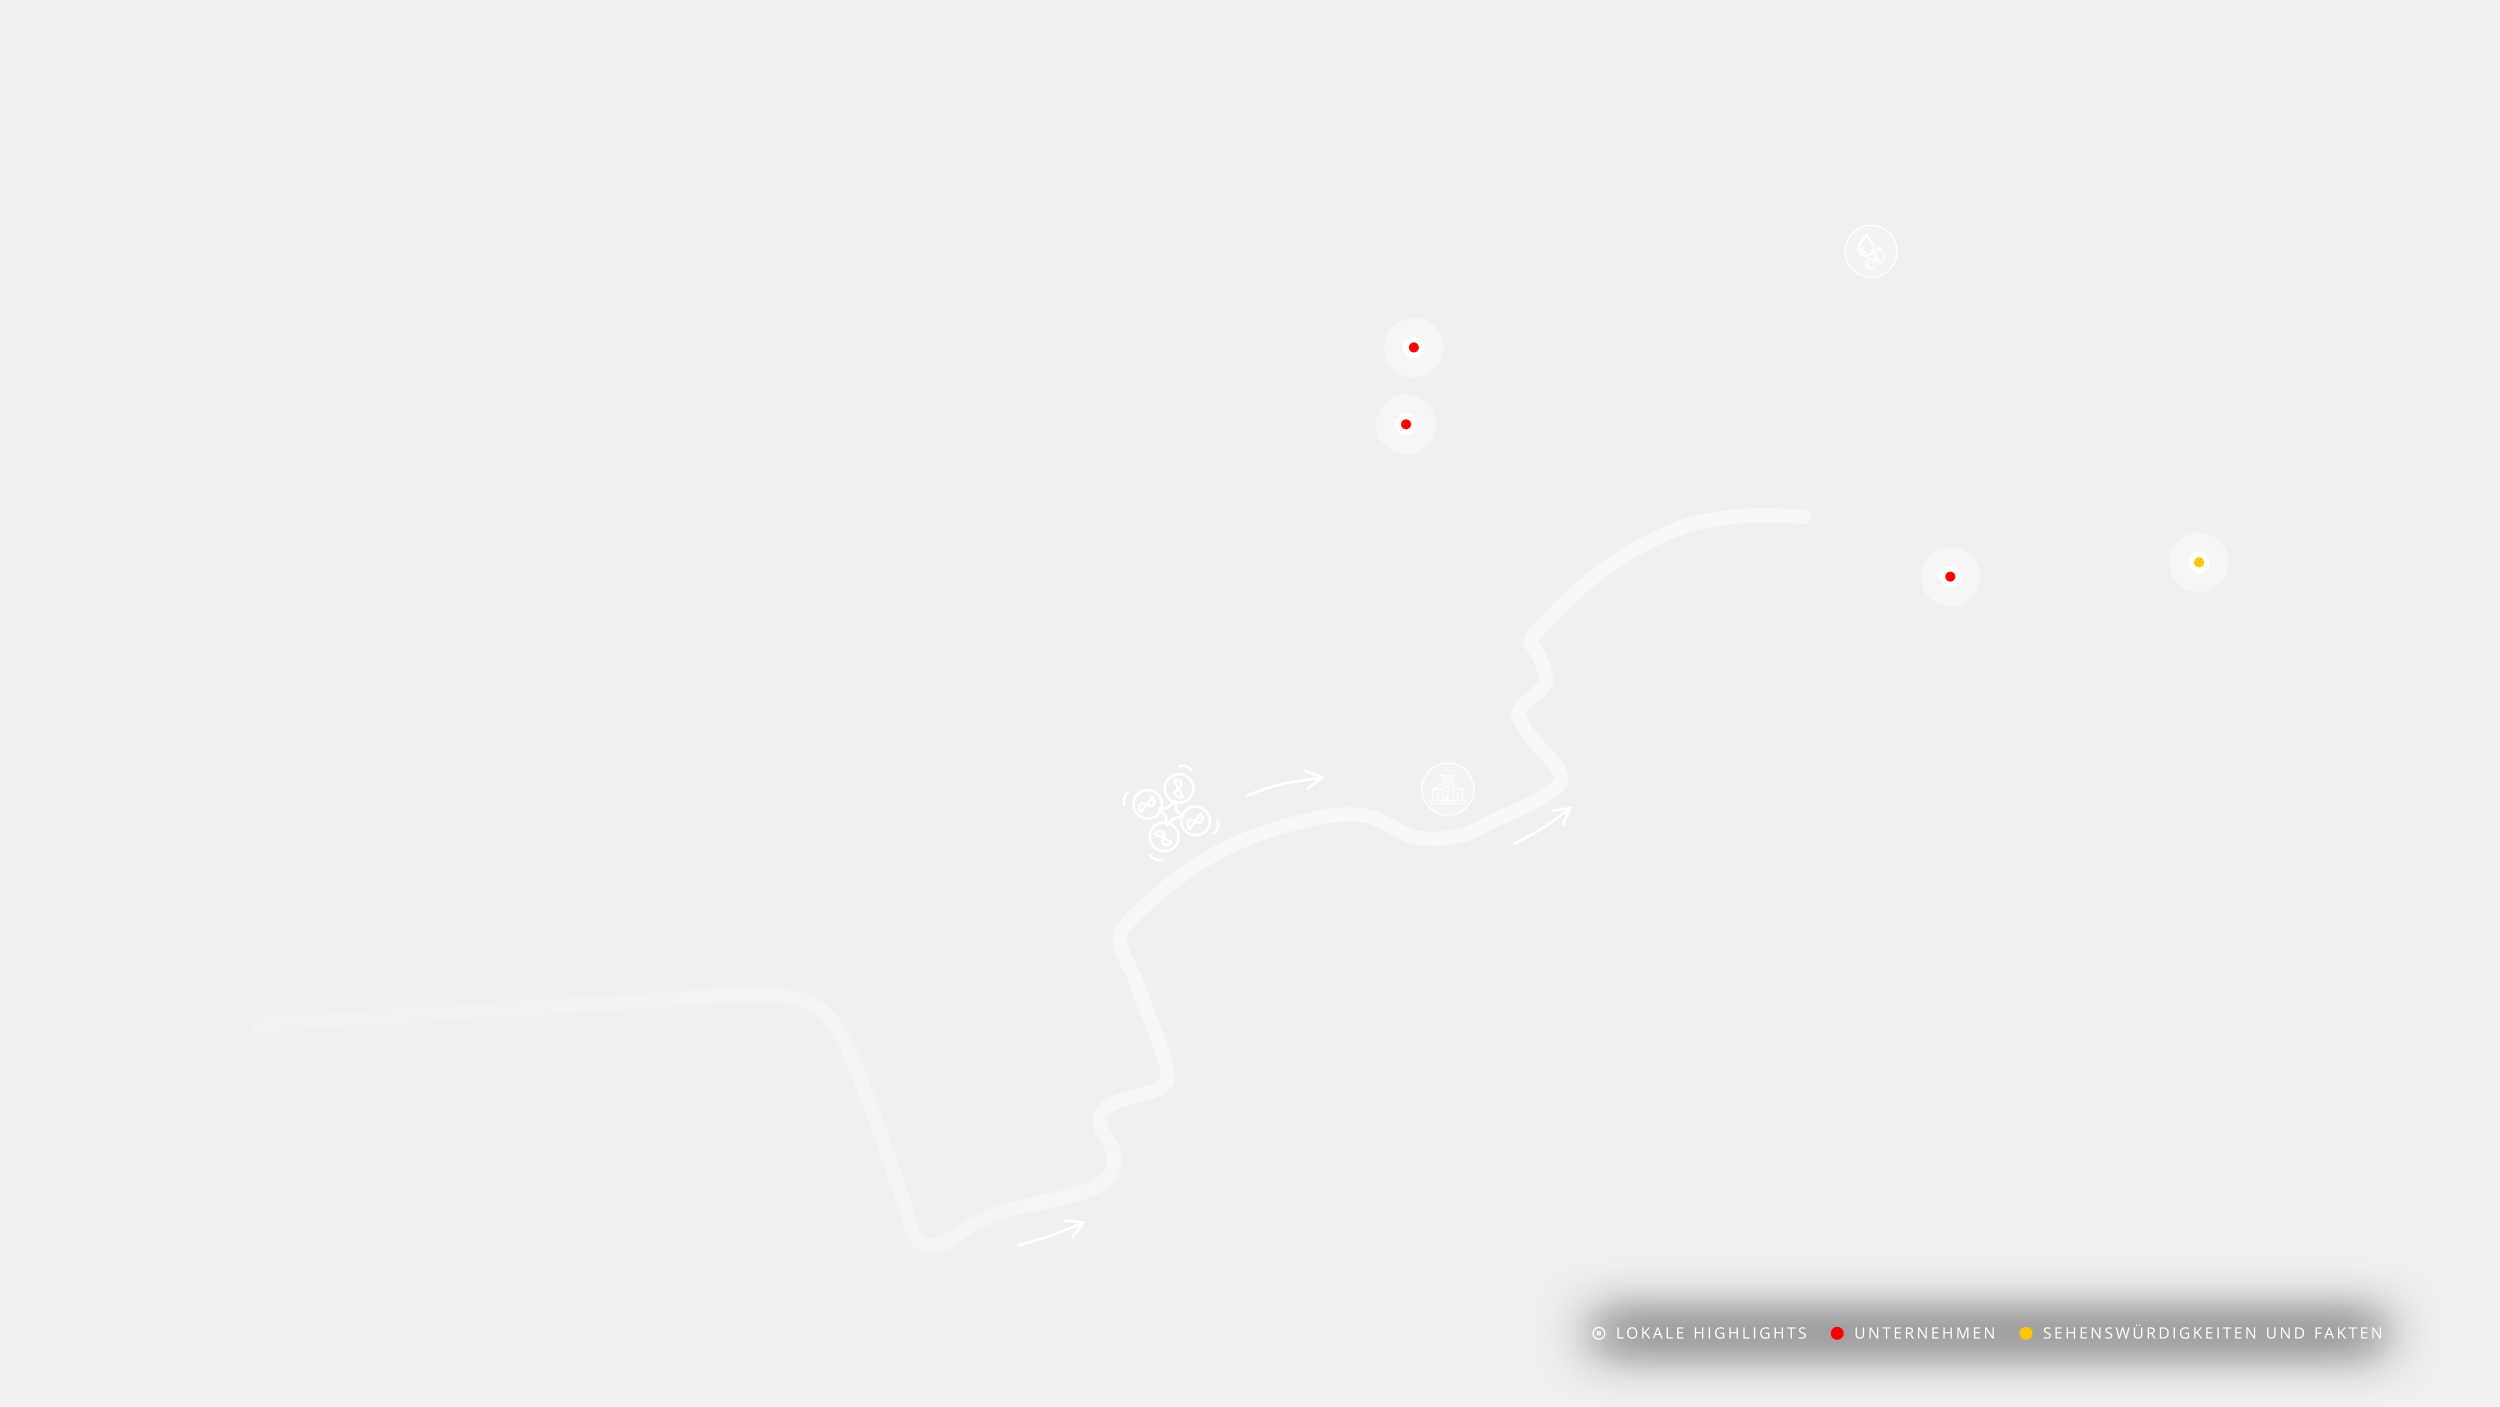
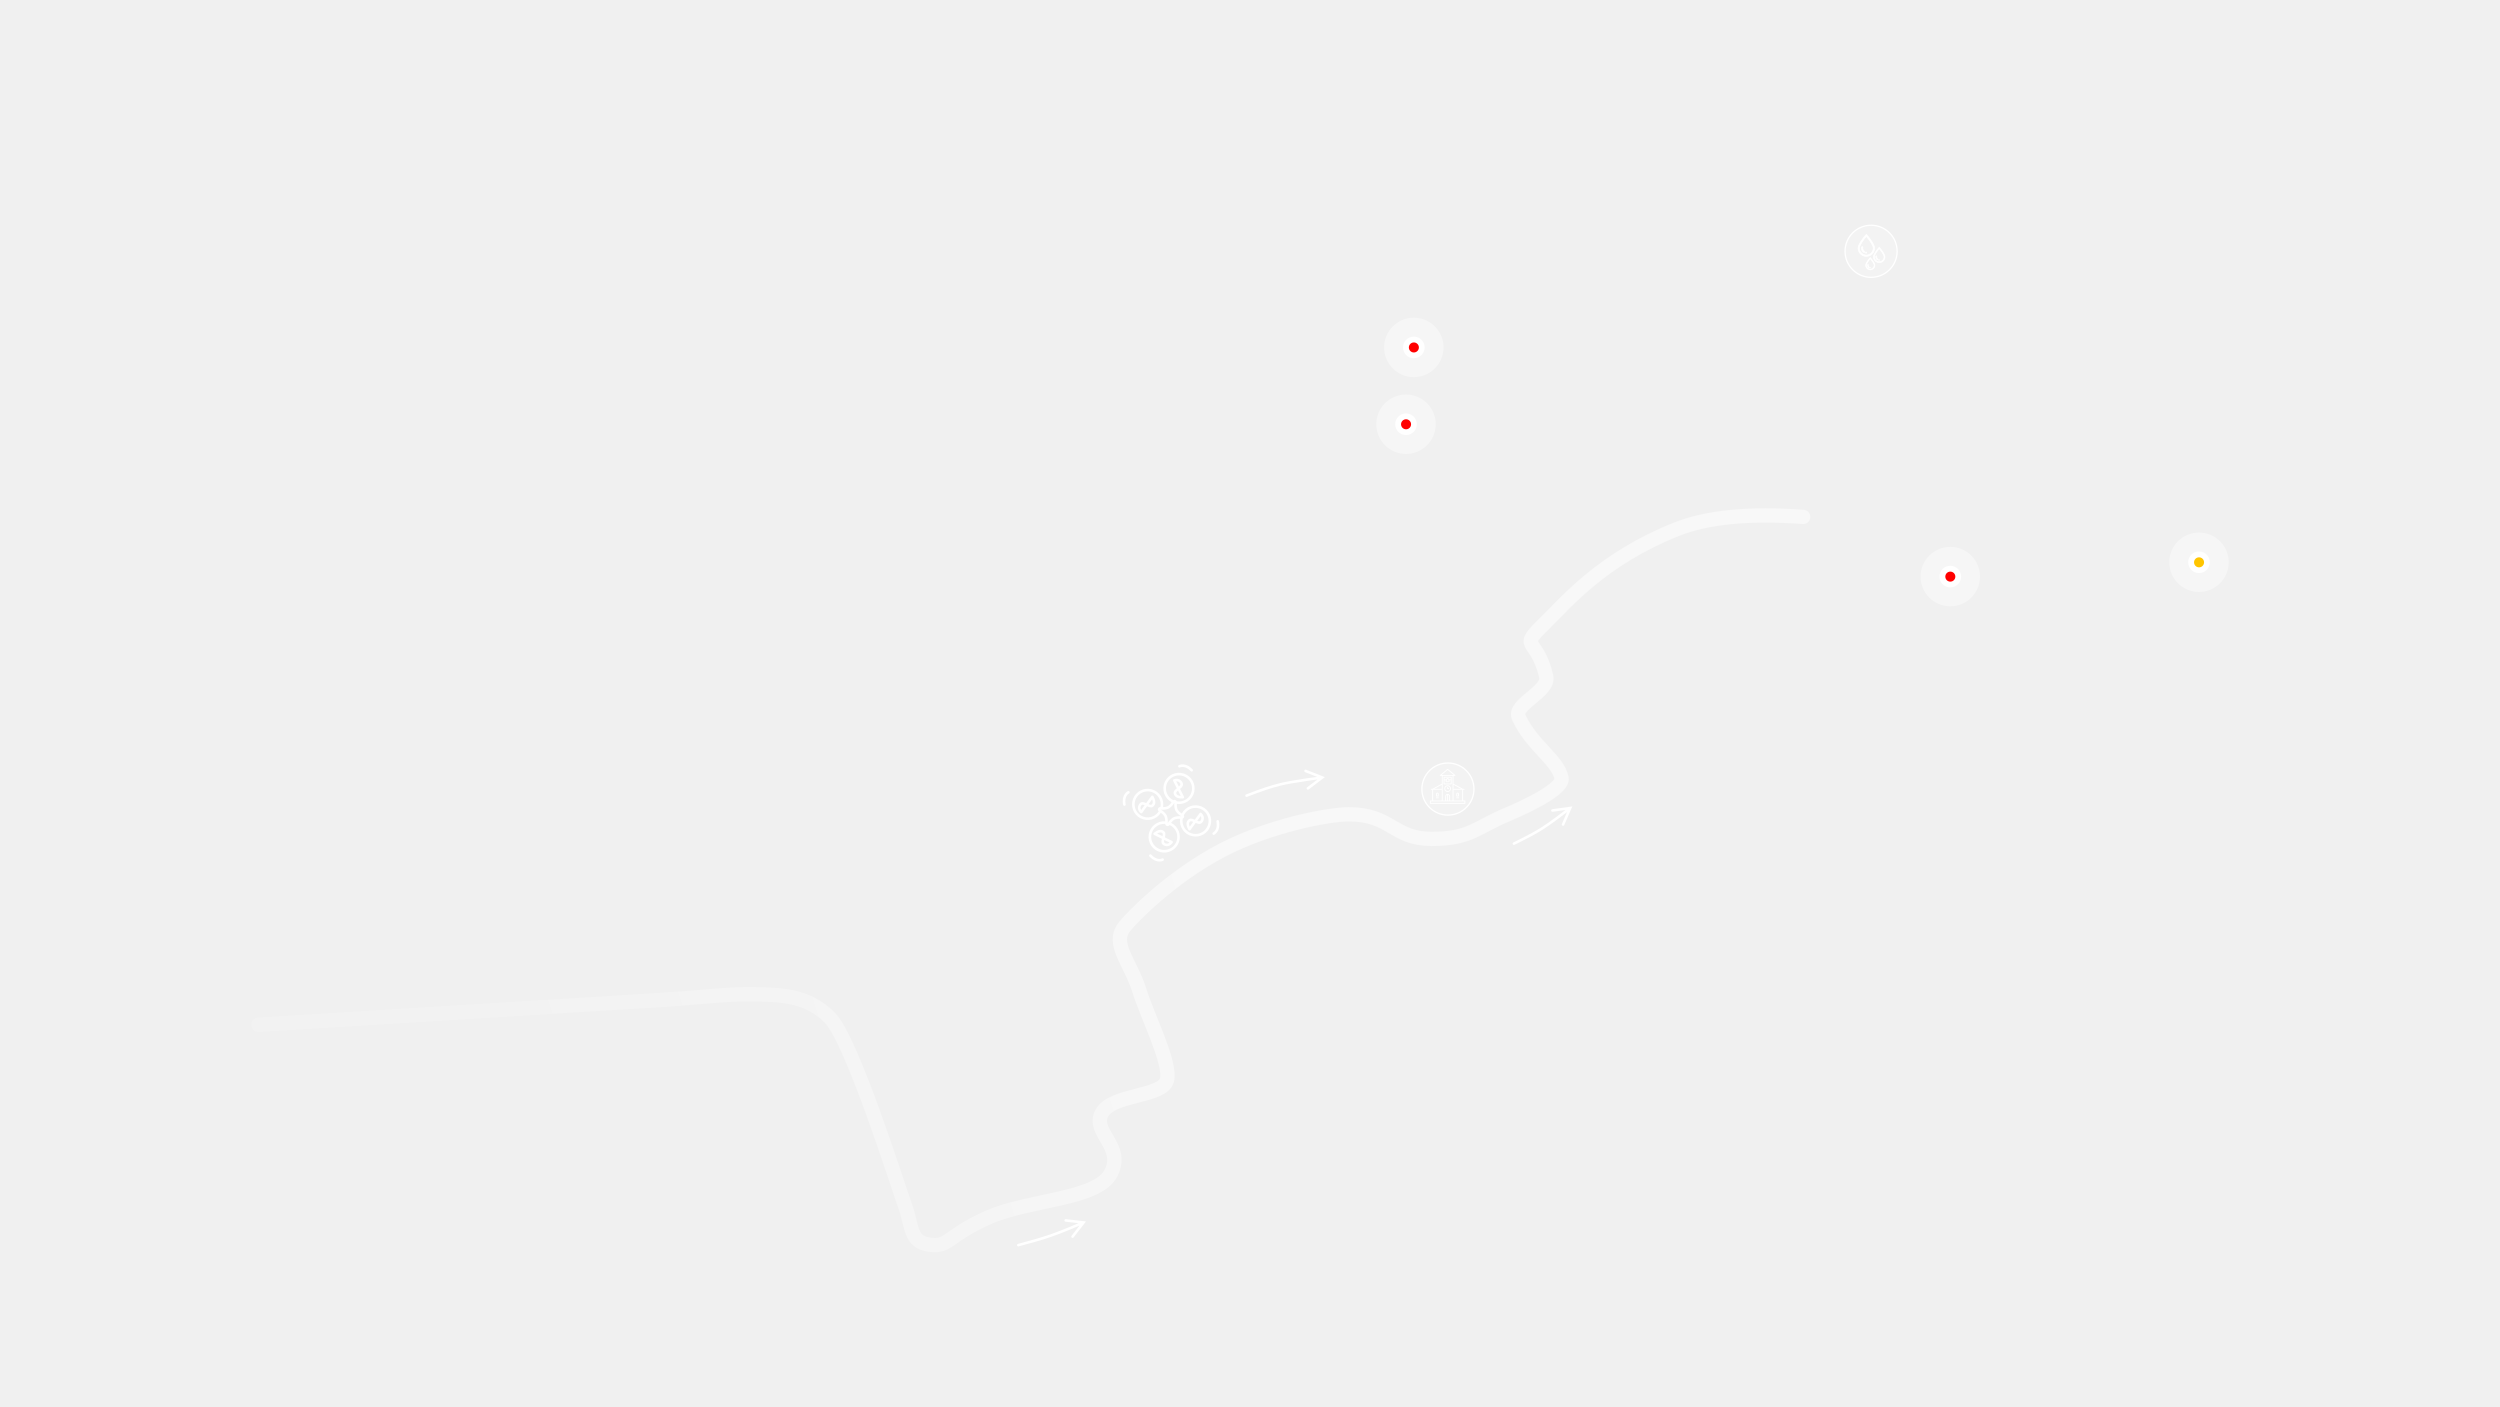
<svg xmlns="http://www.w3.org/2000/svg" width="1920px" height="1080px" preserveAspectRatio="xMidYMid slice" viewBox="0 0 1920 1080" version="1.1">
  <defs>
    <linearGradient x1="15.372%" y1="54.993%" x2="99.085%" y2="42.576%" id="linearGradient-1">
      <stop stop-color="#FFFFFF" stop-opacity="0.3" offset="0%" />
      <stop stop-color="#FFFFFF" offset="52.136%" />
      <stop stop-color="#FFFFFF" offset="100%" />
    </linearGradient>
    <linearGradient x1="50%" y1="0%" x2="50%" y2="100%" id="linearGradient-2">
      <stop stop-color="#000000" offset="0%" />
      <stop stop-color="#000000" offset="100%" />
    </linearGradient>
    <filter x="-9.9%" y="-352.9%" width="119.7%" height="805.9%" filterUnits="objectBoundingBox" id="filter-3">
      <feGaussianBlur stdDeviation="20" in="SourceGraphic" />
    </filter>
  </defs>
  <g id="Aarau-Copy" stroke="none" stroke-width="1" fill="none" fill-rule="evenodd">
    <g id="Drone" transform="translate(899.3499, 624.3499) rotate(63) translate(-899.3499, -624.3499) translate(869.3499, 594.3499)" fill="#FFFFFF" fill-rule="nonzero">
      <path d="M25.856,22.837 C29.402,17.728 28.462,10.758 23.69,6.77 C18.918,2.783 11.891,3.097 7.494,7.494 C3.097,11.891 2.783,18.918 6.77,23.69 C10.758,28.462 17.728,29.402 22.837,25.856 C23.613,27.114 24.096,28.53 24.248,30 C24.147,31.199 23.793,32.363 23.21,33.415 C18.279,29.705 11.338,30.34 7.162,34.883 C2.985,39.426 2.935,46.396 7.046,50.998 C11.156,55.6 18.087,56.335 23.071,52.696 C28.055,49.058 29.467,42.232 26.336,36.915 C27.458,36.266 28.709,35.869 30,35.752 C31.29,35.868 32.539,36.263 33.661,36.91 C30.511,42.238 31.917,49.087 36.911,52.744 C41.906,56.4 48.859,55.672 52.987,51.06 C57.115,46.447 57.071,39.456 52.885,34.896 C48.699,30.336 41.737,29.696 36.789,33.415 C36.206,32.363 35.853,31.199 35.752,30 C35.904,28.53 36.387,27.114 37.163,25.856 C42.272,29.402 49.242,28.462 53.23,23.69 C57.217,18.918 56.903,11.891 52.506,7.494 C48.109,3.097 41.082,2.783 36.31,6.77 C31.538,10.758 30.598,17.728 34.144,22.837 C32.887,23.613 31.47,24.096 30,24.248 C28.53,24.096 27.113,23.613 25.856,22.837 Z M6,16 C5.994,11.641 8.812,7.78 12.965,6.457 C17.119,5.135 21.651,6.655 24.166,10.214 C26.682,13.774 26.602,18.553 23.969,22.027 C23.444,21.99 22.928,22.183 22.556,22.556 C22.183,22.928 21.99,23.444 22.027,23.969 C19.003,26.263 14.94,26.646 11.542,24.956 C8.143,23.266 5.996,19.796 6,16 Z M16,53 C11.608,53.003 7.728,50.14 6.436,45.943 C5.144,41.745 6.741,37.196 10.374,34.728 C14.007,32.26 18.825,32.452 22.251,35.2 C21.925,35.78 21.93,36.489 22.264,37.065 C22.598,37.64 23.212,37.996 23.877,38 C24.116,37.994 24.351,37.942 24.57,37.848 C25.51,39.402 26.004,41.184 26,43 C25.994,48.52 21.52,52.994 16,53 L16,53 Z M36.369,35.958 L36.369,35.958 L36.009,36.172 L36.009,36.172 L36.369,35.958 Z M54,43 C53.999,47.226 51.342,50.996 47.361,52.416 C43.381,53.837 38.938,52.602 36.261,49.331 C33.585,46.061 33.253,41.461 35.433,37.84 C36.122,38.13 36.919,37.972 37.445,37.44 C38.042,36.848 38.165,35.927 37.745,35.199 C40.744,32.787 44.861,32.311 48.331,33.976 C51.801,35.641 54.006,39.151 54,43 Z M33.752,30 C33.942,32.065 34.639,34.052 35.782,35.782 C34.052,34.639 32.065,33.942 30,33.752 C27.935,33.942 25.948,34.639 24.218,35.782 C25.361,34.052 26.058,32.065 26.248,30 C26.059,27.935 25.361,25.948 24.218,24.218 C25.948,25.361 27.935,26.059 30,26.248 C32.065,26.058 34.052,25.361 35.782,24.218 C34.639,25.948 33.942,27.935 33.752,30 Z M44,6 C48.359,5.994 52.22,8.812 53.543,12.965 C54.865,17.119 53.345,21.651 49.786,24.166 C46.226,26.682 41.447,26.602 37.973,23.969 C38.01,23.443 37.817,22.928 37.444,22.555 C37.071,22.182 36.556,21.989 36.03,22.026 C33.737,19.002 33.355,14.94 35.045,11.542 C36.735,8.143 40.205,5.996 44,6 L44,6 Z" id="Shape" />
      <path d="M8.961,59.274 C9.113,58.743 8.806,58.19 8.275,58.038 C2.16,56.291 2,52.185 2,51.992 C1.998,51.44 1.548,50.994 0.996,50.996 C0.444,50.998 -0.002,51.448 -8.17282762e-06,52 C-8.17282762e-06,52.235 0.088,57.779 7.725,59.962 C7.815,59.987 7.907,60 8,60 C8.446,60 8.839,59.703 8.961,59.274 Z" id="Path" />
      <path d="M59,51 C58.448,51 58,51.448 58,52 C58,52.042 57.928,56.267 51.725,58.038 C51.245,58.174 50.938,58.644 51.008,59.139 C51.077,59.633 51.501,60.001 52,60 C52.093,60 52.185,59.987 52.275,59.962 C59.912,57.779 60,52.235 60,52 C60,51.448 59.552,51 59,51 Z" id="Path" />
      <path d="M52.275,0.038 C51.744,-0.114 51.19,0.194 51.038,0.725 C50.886,1.256 51.194,1.81 51.725,1.962 C57.84,3.709 58,7.815 58,8.008 C58.002,8.56 58.452,9.006 59.004,9.004 C59.556,9.002 60.002,8.552 60,8 C60,7.765 59.912,2.221 52.275,0.038 Z" id="Path" />
      <path d="M1,9 C1.552,9 2,8.552 2,8 C2,7.958 2.072,3.733 8.275,1.962 C8.806,1.81 9.114,1.256 8.962,0.725 C8.81,0.194 8.256,-0.114 7.725,0.038 C0.088,2.221 9.09494702e-13,7.765 9.09494702e-13,8 C9.09494702e-13,8.552 0.448,9 1,9 Z" id="Path" />
      <g id="figure" transform="translate(8.854875, 12.50147)">
        <g id="subgroup">
          <path d="M4.136,-1 C6.382,-0.972 7.273,0.248 7.871,2.938 L14.529,2.951 C15.264,2.953 15.747,3.721 15.428,4.384 C13.881,7.604 11.993,9.259 9.77,9.09 L9.561,9.069 C7.51,8.879 6.813,7.749 6.229,4.938 L-0.002,4.926 C-0.63,4.925 -1.101,4.352 -0.982,3.736 C-0.408,0.775 1.337,-0.887 4.136,-1 Z M12.841,4.948 L8.276,4.939 L8.304,5.057 C8.657,6.548 9.018,7.01 9.778,7.081 C10.742,7.202 11.706,6.625 12.659,5.229 L12.841,4.948 Z M4.164,0.999 C2.875,1.052 1.993,1.571 1.452,2.651 L1.36,2.848 L1.326,2.927 L5.817,2.936 L5.812,2.911 C5.479,1.606 5.1,1.106 4.394,1.015 L4.273,1.003 L4.164,0.999 Z" id="propeller" />
        </g>
      </g>
      <g id="figure" transform="translate(36.90782, 7.563271)">
        <g id="subgroup">
          <path d="M4.136,4 C6.382,4.028 7.273,5.248 7.871,7.938 L14.529,7.951 C15.264,7.953 15.747,8.721 15.428,9.384 C13.881,12.604 11.993,14.259 9.77,14.09 L9.561,14.069 C7.51,13.879 6.813,12.749 6.229,9.938 L-0.002,9.926 C-0.63,9.925 -1.101,9.352 -0.982,8.736 C-0.408,5.775 1.337,4.113 4.136,4 Z M12.841,9.948 L8.276,9.939 L8.304,10.057 C8.657,11.548 9.018,12.01 9.778,12.081 C10.742,12.202 11.706,11.625 12.659,10.229 L12.841,9.948 Z M4.164,5.999 C2.875,6.052 1.993,6.571 1.452,7.651 L1.36,7.848 L1.326,7.927 L5.817,7.936 L5.812,7.911 C5.479,6.606 5.1,6.106 4.394,6.015 L4.273,6.003 L4.164,5.999 Z" id="propeller" transform="translate(7.26392, 9.050782) rotate(63) translate(-7.26392, -9.050782) " />
        </g>
      </g>
      <g id="figure" transform="translate(36.02094, 35.99291)">
        <g id="subgroup" transform="translate(0, -0)">
          <path d="M5.136,3 C7.382,3.028 8.273,4.248 8.871,6.938 L15.529,6.951 C16.264,6.953 16.747,7.721 16.428,8.384 C14.881,11.604 12.993,13.259 10.77,13.09 L10.561,13.069 C8.51,12.879 7.813,11.749 7.229,8.938 L0.998,8.926 C0.37,8.925 -0.101,8.352 0.018,7.736 C0.592,4.775 2.337,3.113 5.136,3 Z M13.841,8.948 L9.276,8.939 L9.304,9.057 C9.657,10.548 10.018,11.01 10.778,11.081 C11.742,11.202 12.706,10.625 13.659,9.229 L13.841,8.948 Z M5.164,4.999 C3.875,5.052 2.993,5.571 2.452,6.651 L2.36,6.848 L2.326,6.927 L6.817,6.936 L6.812,6.911 C6.479,5.606 6.1,5.106 5.394,5.015 L5.273,5.003 L5.164,4.999 Z" id="propeller" transform="translate(8.26392, 8.050782) rotate(143) translate(-8.26392, -8.050782) " />
        </g>
      </g>
      <g id="figure" transform="translate(7.554473, 33.53382)">
        <g id="subgroup">
          <path d="M5.136,5 C7.382,5.028 8.273,6.248 8.871,8.938 L15.529,8.951 C16.264,8.953 16.747,9.721 16.428,10.384 C14.881,13.604 12.993,15.259 10.77,15.09 L10.561,15.069 C8.51,14.879 7.813,13.749 7.229,10.938 L0.998,10.926 C0.37,10.925 -0.101,10.352 0.018,9.736 C0.592,6.775 2.337,5.113 5.136,5 Z M13.841,10.948 L9.276,10.939 L9.304,11.057 C9.657,12.548 10.018,13.01 10.778,13.081 C11.742,13.202 12.706,12.625 13.659,11.229 L13.841,10.948 Z M5.164,6.999 C3.875,7.052 2.993,7.571 2.452,8.651 L2.36,8.848 L2.326,8.927 L6.817,8.936 L6.812,8.911 C6.479,7.606 6.1,7.106 5.394,7.015 L5.273,7.003 L5.164,6.999 Z" id="propeller" transform="translate(8.26392, 10.05078) rotate(243) translate(-8.26392, -10.05078) " />
        </g>
      </g>
    </g>
    <path d="M198.528,787.027 C286.807,781.585 350.105,777.683 388.422,775.322 C445.897,771.779 465.745,770.556 503.372,768.236 C540.999,765.917 558.825,763.184 578.626,763.598 C598.428,764.011 619.891,763.87 637.216,781.508 C654.541,799.147 689.32,910.136 695.125,926.261 C700.93,942.386 698.568,953.748 713.771,955.914 C728.975,958.081 726.652,949.544 758.352,935.273 C790.053,921.002 842.65,921.582 853.254,900.895 C863.858,880.208 838.237,869.746 846.205,854.895 C854.172,840.044 893.154,842.617 896.281,829.356 C899.408,816.095 881.246,780.864 874.865,760.236 C868.484,739.609 853.254,724.854 863.544,711.76 C868.912,704.93 898.994,673.645 938.523,653 C974.763,634.072 1020.165,625.373 1035.844,625.373 C1068.626,625.373 1069.714,644.274 1099.49,644.274 C1129.267,644.274 1133.626,635.472 1157.99,625.373 C1160.114,624.493 1201.271,607.348 1199.274,597.548 C1196.409,583.493 1176.786,573.145 1166.414,551 C1161.648,540.825 1190.182,531.238 1187.495,519.523 C1180.148,487.495 1164.609,499.765 1188,476.99 C1202.687,462.69 1230.484,429.177 1287.478,406.5 C1311.107,397.098 1343.562,393.932 1384.845,397" id="flying-path" stroke="url(#linearGradient-1)" stroke-width="11" opacity="0.5" stroke-linecap="round" />
    <g id="enterprise-interiors-filter" transform="translate(1475, 420)">
      <circle id="Oval" fill="#FFFFFF" opacity="0.4" cx="22.821" cy="22.821" r="22.821" />
      <circle id="Oval-Copy-6" fill="#FFFFFF" cx="22.821" cy="22.821" r="8.299" />
      <circle id="Oval-Copy-10" fill="#FF0000" cx="22.85" cy="22.85" r="3.85" />
    </g>
    <g id="enterprise-infrastructure-filter" transform="translate(1057, 303)">
      <circle id="Oval" fill="#FFFFFF" opacity="0.4" cx="22.821" cy="22.821" r="22.821" />
      <circle id="Oval-Copy-6" fill="#FFFFFF" cx="22.821" cy="22.821" r="8.299" />
      <circle id="Oval-Copy-7" fill="#FF0000" cx="22.85" cy="22.85" r="3.85" />
    </g>
    <g id="enterprise-construction-filter" transform="translate(1063, 244)">
      <circle id="Oval" fill="#FFFFFF" opacity="0.4" cx="22.821" cy="22.821" r="22.821" />
      <circle id="Oval-Copy-6" fill="#FFFFFF" cx="22.821" cy="22.821" r="8.299" />
      <circle id="Oval-Copy-8" fill="#FF0000" cx="22.85" cy="22.85" r="3.85" />
    </g>
    <g id="poi-education-filter" transform="translate(1666, 409)">
      <circle id="Oval" fill="#FFFFFF" opacity="0.4" cx="22.821" cy="22.821" r="22.821" />
      <circle id="Oval-Copy-6" fill="#FFFFFF" cx="22.821" cy="22.821" r="8.299" />
      <circle id="Oval-Copy-11" fill="#FFC500" cx="22.873" cy="22.873" r="3.85" />
    </g>
    <g id="all-highlights-filter" transform="translate(1092, 173)" fill="#FFFFFF">
      <g id="figure_2" transform="translate(0, 413)">
        <circle id="Oval" stroke="#FFFFFF" fill-opacity="0.2" cx="20" cy="20" r="20" />
        <path d="M33.045,28.771 L31.632,28.771 L31.632,20.537 L32.39,20.537 C32.597,20.537 32.735,20.399 32.735,20.192 C32.735,19.986 32.597,19.848 32.39,19.848 L31.529,19.848 C31.494,19.848 31.494,19.813 31.46,19.813 L24.466,16.024 C24.397,15.989 24.328,15.989 24.26,15.989 L24.26,9.891 L25.431,9.891 C25.569,9.891 25.707,9.788 25.741,9.65 C25.775,9.512 25.741,9.375 25.638,9.271 L20.125,4.689 C20.036,4.624 19.921,4.591 19.781,4.591 C19.641,4.591 19.526,4.624 19.436,4.689 L13.924,9.271 C13.821,9.375 13.786,9.512 13.821,9.65 C13.855,9.788 13.993,9.891 14.131,9.891 L15.302,9.891 L15.302,15.989 C15.233,15.989 15.164,15.989 15.095,16.024 L8.102,19.813 C8.067,19.813 8.067,19.848 8.033,19.848 L7.171,19.848 C6.965,19.848 6.827,19.986 6.827,20.192 C6.827,20.399 6.965,20.537 7.171,20.537 L7.929,20.537 L7.929,28.771 L6.517,28.771 C6.31,28.771 6.172,28.909 6.172,29.116 L6.172,31.01 C6.172,31.217 6.31,31.355 6.517,31.355 L33.045,31.355 C33.252,31.355 33.389,31.217 33.389,31.01 L33.389,29.116 C33.389,28.943 33.252,28.771 33.045,28.771 Z M30.943,28.771 L24.26,28.771 L24.26,20.537 L30.943,20.537 L30.943,28.771 Z M30.082,19.848 L24.26,19.848 L24.26,16.678 L30.082,19.848 Z M19.781,5.309 L24.466,9.202 L15.095,9.202 L19.781,5.309 Z M23.571,9.891 L23.571,28.771 L21.641,28.771 L21.641,25.601 C21.641,24.568 20.814,23.741 19.781,23.741 C18.747,23.741 17.92,24.568 17.92,25.601 L17.92,28.771 L15.991,28.771 L15.991,9.891 L23.571,9.891 Z M19.436,28.771 L18.609,28.771 L18.609,25.601 C18.609,25.085 18.954,24.637 19.436,24.499 L19.436,28.771 Z M20.125,24.499 C20.608,24.637 20.952,25.085 20.952,25.601 L20.952,28.771 L20.125,28.771 L20.125,24.499 Z M15.302,16.678 L15.302,19.848 L9.48,19.848 L15.302,16.678 Z M8.618,20.537 L15.302,20.537 L15.302,28.771 L8.618,28.771 L8.618,20.537 Z M32.7,30.666 L6.861,30.666 L6.861,29.46 L32.7,29.46 L32.7,30.666 Z" id="Shape" fill-rule="nonzero" />
        <path d="M19.781,17.092 C18.368,17.092 17.197,18.263 17.197,19.676 C17.197,21.088 18.368,22.26 19.781,22.26 C21.193,22.26 22.365,21.088 22.365,19.676 C22.365,18.263 21.193,17.092 19.781,17.092 Z M19.781,21.571 C18.747,21.571 17.886,20.709 17.886,19.676 C17.886,18.642 18.747,17.781 19.781,17.781 C20.814,17.781 21.676,18.642 21.676,19.676 C21.676,20.709 20.814,21.571 19.781,21.571 Z" id="Shape" fill-rule="nonzero" />
        <path d="M20.573,19.331 L20.125,19.331 L20.125,18.78 C20.125,18.573 19.988,18.435 19.781,18.435 C19.574,18.435 19.436,18.573 19.436,18.78 L19.436,19.676 C19.436,19.882 19.574,20.02 19.781,20.02 L20.573,20.02 C20.78,20.02 20.918,19.882 20.918,19.676 C20.918,19.469 20.745,19.331 20.573,19.331 Z" id="Path" fill-rule="nonzero" />
        <path d="M17.025,16.403 L22.537,16.403 C22.744,16.403 22.881,16.265 22.881,16.058 L22.881,10.89 C22.881,10.684 22.744,10.546 22.537,10.546 L17.025,10.546 C16.818,10.546 16.68,10.684 16.68,10.89 L16.68,16.058 C16.68,16.265 16.818,16.403 17.025,16.403 Z M17.369,15.714 L17.369,13.268 L18.403,13.268 L18.23,13.784 C18.162,14.026 18.196,14.232 18.334,14.439 C18.472,14.611 18.678,14.749 18.919,14.749 L20.573,14.749 C20.814,14.749 21.021,14.646 21.159,14.439 C21.297,14.267 21.331,14.026 21.262,13.784 L21.159,13.268 L22.192,13.268 L22.192,15.714 L17.369,15.714 Z M20.366,12.958 C20.366,12.992 20.366,12.992 20.366,13.026 L20.642,13.991 C20.642,13.991 20.642,14.026 20.642,14.026 C20.642,14.026 20.608,14.06 20.608,14.06 L18.954,14.06 C18.954,14.06 18.919,14.06 18.919,14.026 C18.919,14.026 18.919,13.991 18.919,13.991 L19.195,13.026 C19.195,12.992 19.195,12.992 19.195,12.958 C19.195,12.923 19.23,12.889 19.23,12.854 C19.23,12.544 19.471,12.303 19.781,12.303 C20.091,12.303 20.332,12.544 20.332,12.854 C20.332,12.889 20.332,12.923 20.366,12.958 Z M22.192,11.235 L22.192,12.579 L20.987,12.579 C20.849,12.027 20.366,11.614 19.781,11.614 C19.195,11.614 18.713,12.027 18.575,12.579 L17.369,12.579 L17.369,11.235 L22.192,11.235 Z" id="Shape" fill-rule="nonzero" />
        <path d="M11.202,25.739 L12.58,25.739 C12.787,25.739 12.925,25.601 12.925,25.395 L12.925,23.775 C12.925,23.19 12.477,22.742 11.891,22.742 C11.306,22.742 10.858,23.19 10.858,23.775 L10.858,25.395 C10.858,25.567 10.996,25.739 11.202,25.739 Z M11.547,23.775 C11.547,23.569 11.685,23.431 11.891,23.431 C12.098,23.431 12.236,23.569 12.236,23.775 L12.236,25.05 L11.547,25.05 L11.547,23.775 Z" id="Shape" fill-rule="nonzero" />
        <path d="M26.74,25.739 L28.118,25.739 C28.325,25.739 28.463,25.601 28.463,25.395 L28.463,23.775 C28.463,23.19 28.015,22.742 27.429,22.742 C26.843,22.742 26.396,23.19 26.396,23.775 L26.396,25.395 C26.396,25.567 26.568,25.739 26.74,25.739 Z M27.085,23.775 C27.085,23.569 27.222,23.431 27.429,23.431 C27.636,23.431 27.774,23.569 27.774,23.775 L27.774,25.05 L27.085,25.05 L27.085,23.775 Z" id="Shape" fill-rule="nonzero" />
        <path d="M12.649,26.394 L11.099,26.394 C10.892,26.394 10.754,26.532 10.754,26.738 C10.754,26.945 10.892,27.083 11.099,27.083 L12.649,27.083 C12.856,27.083 12.994,26.945 12.994,26.738 C12.994,26.532 12.821,26.394 12.649,26.394 Z" id="Path" fill-rule="nonzero" />
        <path d="M28.222,26.394 L26.671,26.394 C26.464,26.394 26.327,26.532 26.327,26.738 C26.327,26.945 26.464,27.083 26.671,27.083 L28.222,27.083 C28.428,27.083 28.566,26.945 28.566,26.738 C28.566,26.532 28.428,26.394 28.222,26.394 Z" id="Path" fill-rule="nonzero" />
      </g>
      <g id="figure_1" transform="translate(325, 0)" stroke="#FFFFFF">
        <circle id="Oval" fill-opacity="0.2" cx="20" cy="20" r="20" />
        <path d="M15.747,20.647 C15.652,20.739 15.598,20.869 15.598,21.003 C15.598,21.136 15.652,21.264 15.747,21.359 C15.842,21.454 15.97,21.508 16.103,21.508 C16.24,21.508 16.365,21.454 16.46,21.359 C16.555,21.264 16.608,21.14 16.608,21.003 C16.608,20.869 16.555,20.738 16.46,20.647 C16.273,20.457 15.934,20.46 15.747,20.647 Z" id="Path" stroke-width="0.5" fill-rule="nonzero" />
        <path d="M14.88,20.04 C14.589,19.847 14.337,19.603 14.133,19.316 C13.66,18.652 13.494,17.813 13.676,17.013 C13.738,16.741 13.568,16.47 13.297,16.408 C13.026,16.346 12.754,16.516 12.692,16.788 C12.445,17.869 12.671,19.004 13.31,19.902 C13.587,20.29 13.927,20.62 14.322,20.882 C14.408,20.939 14.505,20.966 14.601,20.966 C14.764,20.966 14.925,20.886 15.022,20.74 C15.176,20.508 15.113,20.195 14.88,20.04 Z" id="Path" stroke-width="0.5" fill-rule="nonzero" />
        <path d="M16.346,7 L15.969,7.424 C15.725,7.698 10,14.174 10,17.553 C10,21.052 12.847,23.898 16.346,23.898 C19.844,23.898 22.691,21.052 22.691,17.553 C22.691,14.174 16.967,7.698 16.723,7.424 L16.346,7 Z M16.346,22.888 C13.404,22.888 11.01,20.495 11.01,17.553 C11.01,15.243 14.566,10.609 16.346,8.528 C18.126,10.609 21.681,15.242 21.681,17.553 C21.681,20.495 19.288,22.888 16.346,22.888 Z" id="Shape" stroke-width="0.5" fill-rule="nonzero" />
        <path d="M25.823,26.423 C25.756,26.488 25.719,26.579 25.719,26.673 C25.719,26.766 25.756,26.856 25.823,26.922 C25.889,26.989 25.979,27.026 26.072,27.026 C26.168,27.026 26.255,26.989 26.322,26.922 C26.388,26.856 26.426,26.769 26.426,26.673 C26.426,26.579 26.388,26.488 26.322,26.423 C26.191,26.291 25.954,26.293 25.823,26.423 Z" id="Path" stroke-width="0.5" fill-rule="nonzero" />
        <path d="M25.216,25.999 C25.012,25.864 24.836,25.693 24.693,25.492 C24.362,25.028 24.245,24.44 24.373,23.88 C24.417,23.69 24.298,23.5 24.108,23.457 C23.918,23.413 23.728,23.532 23.684,23.722 C23.512,24.479 23.669,25.274 24.117,25.902 C24.311,26.174 24.549,26.405 24.825,26.588 C24.886,26.628 24.953,26.647 25.02,26.647 C25.135,26.647 25.248,26.591 25.315,26.489 C25.423,26.326 25.379,26.107 25.216,25.999 Z" id="Path" stroke-width="0.5" fill-rule="nonzero" />
        <path d="M26.242,16.871 L25.978,17.168 C25.807,17.36 21.8,21.892 21.8,24.258 C21.8,26.707 23.793,28.7 26.242,28.7 C28.691,28.7 30.683,26.707 30.683,24.258 C30.683,21.892 26.677,17.36 26.506,17.168 L26.242,16.871 Z M26.242,27.993 C24.183,27.993 22.507,26.317 22.507,24.258 C22.507,22.641 24.996,19.397 26.242,17.941 C27.488,19.397 29.977,22.64 29.977,24.258 C29.977,26.317 28.301,27.993 26.242,27.993 Z" id="Shape" stroke-width="0.5" fill-rule="nonzero" />
        <path d="M19.041,32.419 C18.988,32.471 18.958,32.544 18.958,32.619 C18.958,32.694 18.988,32.765 19.041,32.818 C19.094,32.872 19.166,32.902 19.24,32.902 C19.317,32.902 19.387,32.872 19.44,32.818 C19.493,32.765 19.523,32.695 19.523,32.619 C19.523,32.544 19.493,32.471 19.44,32.419 C19.335,32.313 19.146,32.315 19.041,32.419 Z" id="Path" stroke-width="0.5" fill-rule="nonzero" />
        <path d="M18.555,32.08 C18.392,31.972 18.251,31.835 18.137,31.674 C17.872,31.303 17.779,30.832 17.881,30.385 C17.916,30.232 17.821,30.081 17.669,30.046 C17.517,30.011 17.365,30.106 17.33,30.259 C17.192,30.864 17.318,31.499 17.676,32.002 C17.831,32.22 18.022,32.404 18.243,32.551 C18.291,32.583 18.345,32.598 18.399,32.598 C18.491,32.598 18.581,32.554 18.635,32.472 C18.721,32.342 18.686,32.166 18.555,32.08 Z" id="Path" stroke-width="0.5" fill-rule="nonzero" />
        <path d="M19.376,24.777 L19.165,25.015 C19.029,25.168 15.823,28.795 15.823,30.687 C15.823,32.646 17.417,34.24 19.376,34.24 C21.335,34.24 22.929,32.646 22.929,30.687 C22.929,28.795 19.724,25.168 19.587,25.015 L19.376,24.777 Z M19.376,33.675 C17.729,33.675 16.388,32.334 16.388,30.687 C16.388,29.393 18.379,26.799 19.376,25.633 C20.373,26.798 22.364,29.393 22.364,30.687 C22.364,32.335 21.024,33.675 19.376,33.675 Z" id="Shape" stroke-width="0.5" fill-rule="nonzero" />
      </g>
    </g>
-     <g id="legend" transform="translate(1223, 1015)">
-       <rect id="legend_bg" fill="url(#linearGradient-2)" filter="url(#filter-3)" x="0" y="0" width="609" height="17" />
-       <g id="highlights">
-         <circle id="Oval" stroke="#FFFFFF" cx="5" cy="9" r="4.5" />
-         <rect id="Rectangle" stroke="#FFFFFF" x="4" y="8" width="2" height="2" />
-         <text id="LOKALE-HIGHLIGHTS" font-family="OpenSans-Regular, Open Sans" font-size="12" font-weight="normal" letter-spacing="1.875" fill="#FFFFFF">
-           <tspan x="18" y="13">LOKALE HIGHLIGHTS</tspan>
-         </text>
-       </g>
-       <g id="companies" transform="translate(183, 0)">
-         <circle id="Oval-Copy-8" fill="#FF0000" cx="5" cy="9" r="5" />
-         <text id="UNTERNEHMEN" font-family="OpenSans-Regular, Open Sans" font-size="12" font-weight="normal" letter-spacing="1.875" fill="#FFFFFF">
-           <tspan x="18" y="13">UNTERNEHMEN</tspan>
-         </text>
-       </g>
-       <g id="POIs" transform="translate(328, 0)">
-         <circle id="Oval-Copy-8" fill="#FFC500" cx="5" cy="9" r="5" />
-         <text id="sehenswürdigkeiten-U" font-family="OpenSans-Regular, Open Sans" font-size="12" font-weight="normal" letter-spacing="1.875" fill="#FFFFFF">
-           <tspan x="18" y="13">SEHENSWÜRDIGKEITEN UND FAKTEN</tspan>
-         </text>
-       </g>
-     </g>
    <path id="Path-7" d="M818.487,936.292 L818.603,936.299 L832.282,937.869 L834.048,938.072 L832.958,939.476 L824.513,950.35 C824.174,950.786 823.546,950.865 823.109,950.527 C822.707,950.214 822.608,949.655 822.862,949.227 L822.933,949.124 L829.034,941.265 L821.574,944.403 C815.805,946.767 810.986,948.619 807.113,949.96 C801.128,952.032 792.876,954.45 782.35,957.216 C781.816,957.356 781.269,957.037 781.129,956.503 C780.989,955.969 781.308,955.422 781.842,955.282 C792.322,952.527 800.53,950.123 806.459,948.07 C810.132,946.798 814.681,945.056 820.096,942.847 L820.807,942.556 L828.26,939.42 L818.375,938.286 C817.866,938.228 817.49,937.796 817.489,937.295 L817.496,937.178 C817.55,936.708 817.922,936.352 818.373,936.299 L818.487,936.292 Z" fill="#FFFFFF" fill-rule="nonzero" />
    <path id="Path-8" d="M1002.918,591.107 L1003.029,591.143 L1015.833,596.203 L1017.487,596.857 L1016.07,597.93 L1005.096,606.246 C1004.656,606.579 1004.029,606.493 1003.695,606.052 C1003.387,605.646 1003.437,605.08 1003.793,604.733 L1003.888,604.651 L1011.819,598.641 L1003.816,599.737 C994.967,601.028 988.183,602.241 983.475,603.375 C976.974,604.94 968.385,607.809 957.718,611.981 C957.204,612.183 956.624,611.929 956.422,611.414 C956.221,610.9 956.475,610.32 956.989,610.119 C967.734,605.916 976.403,603.021 983.007,601.431 C987.645,600.314 994.223,599.128 1002.755,597.872 L1003.536,597.757 L1011.547,596.66 L1002.294,593.003 C1001.817,592.815 1001.565,592.3 1001.695,591.817 L1001.731,591.706 C1001.92,591.229 1002.434,590.978 1002.918,591.107 Z" fill="#FFFFFF" fill-rule="nonzero" />
    <path id="Path-9" d="M1207.539,619.337 L1206.832,620.969 L1201.357,633.601 C1201.137,634.108 1200.548,634.341 1200.041,634.121 C1199.571,633.917 1199.336,633.395 1199.481,632.915 L1199.522,632.806 L1203.479,623.675 L1197.03,628.572 C1191.876,632.401 1187.717,635.314 1184.548,637.313 C1179.721,640.358 1172.591,644.184 1163.15,648.799 C1162.654,649.041 1162.055,648.836 1161.813,648.339 C1161.57,647.843 1161.776,647.244 1162.272,647.002 C1171.654,642.416 1178.726,638.621 1183.481,635.621 C1186.489,633.724 1190.428,630.973 1195.286,627.376 L1195.829,626.973 L1202.268,622.083 L1192.412,623.442 C1191.904,623.512 1191.433,623.187 1191.308,622.702 L1191.285,622.588 C1191.215,622.08 1191.54,621.608 1192.024,621.483 L1192.139,621.461 L1205.778,619.58 L1207.539,619.337 Z" fill="#FFFFFF" fill-rule="nonzero" />
  </g>
</svg>
